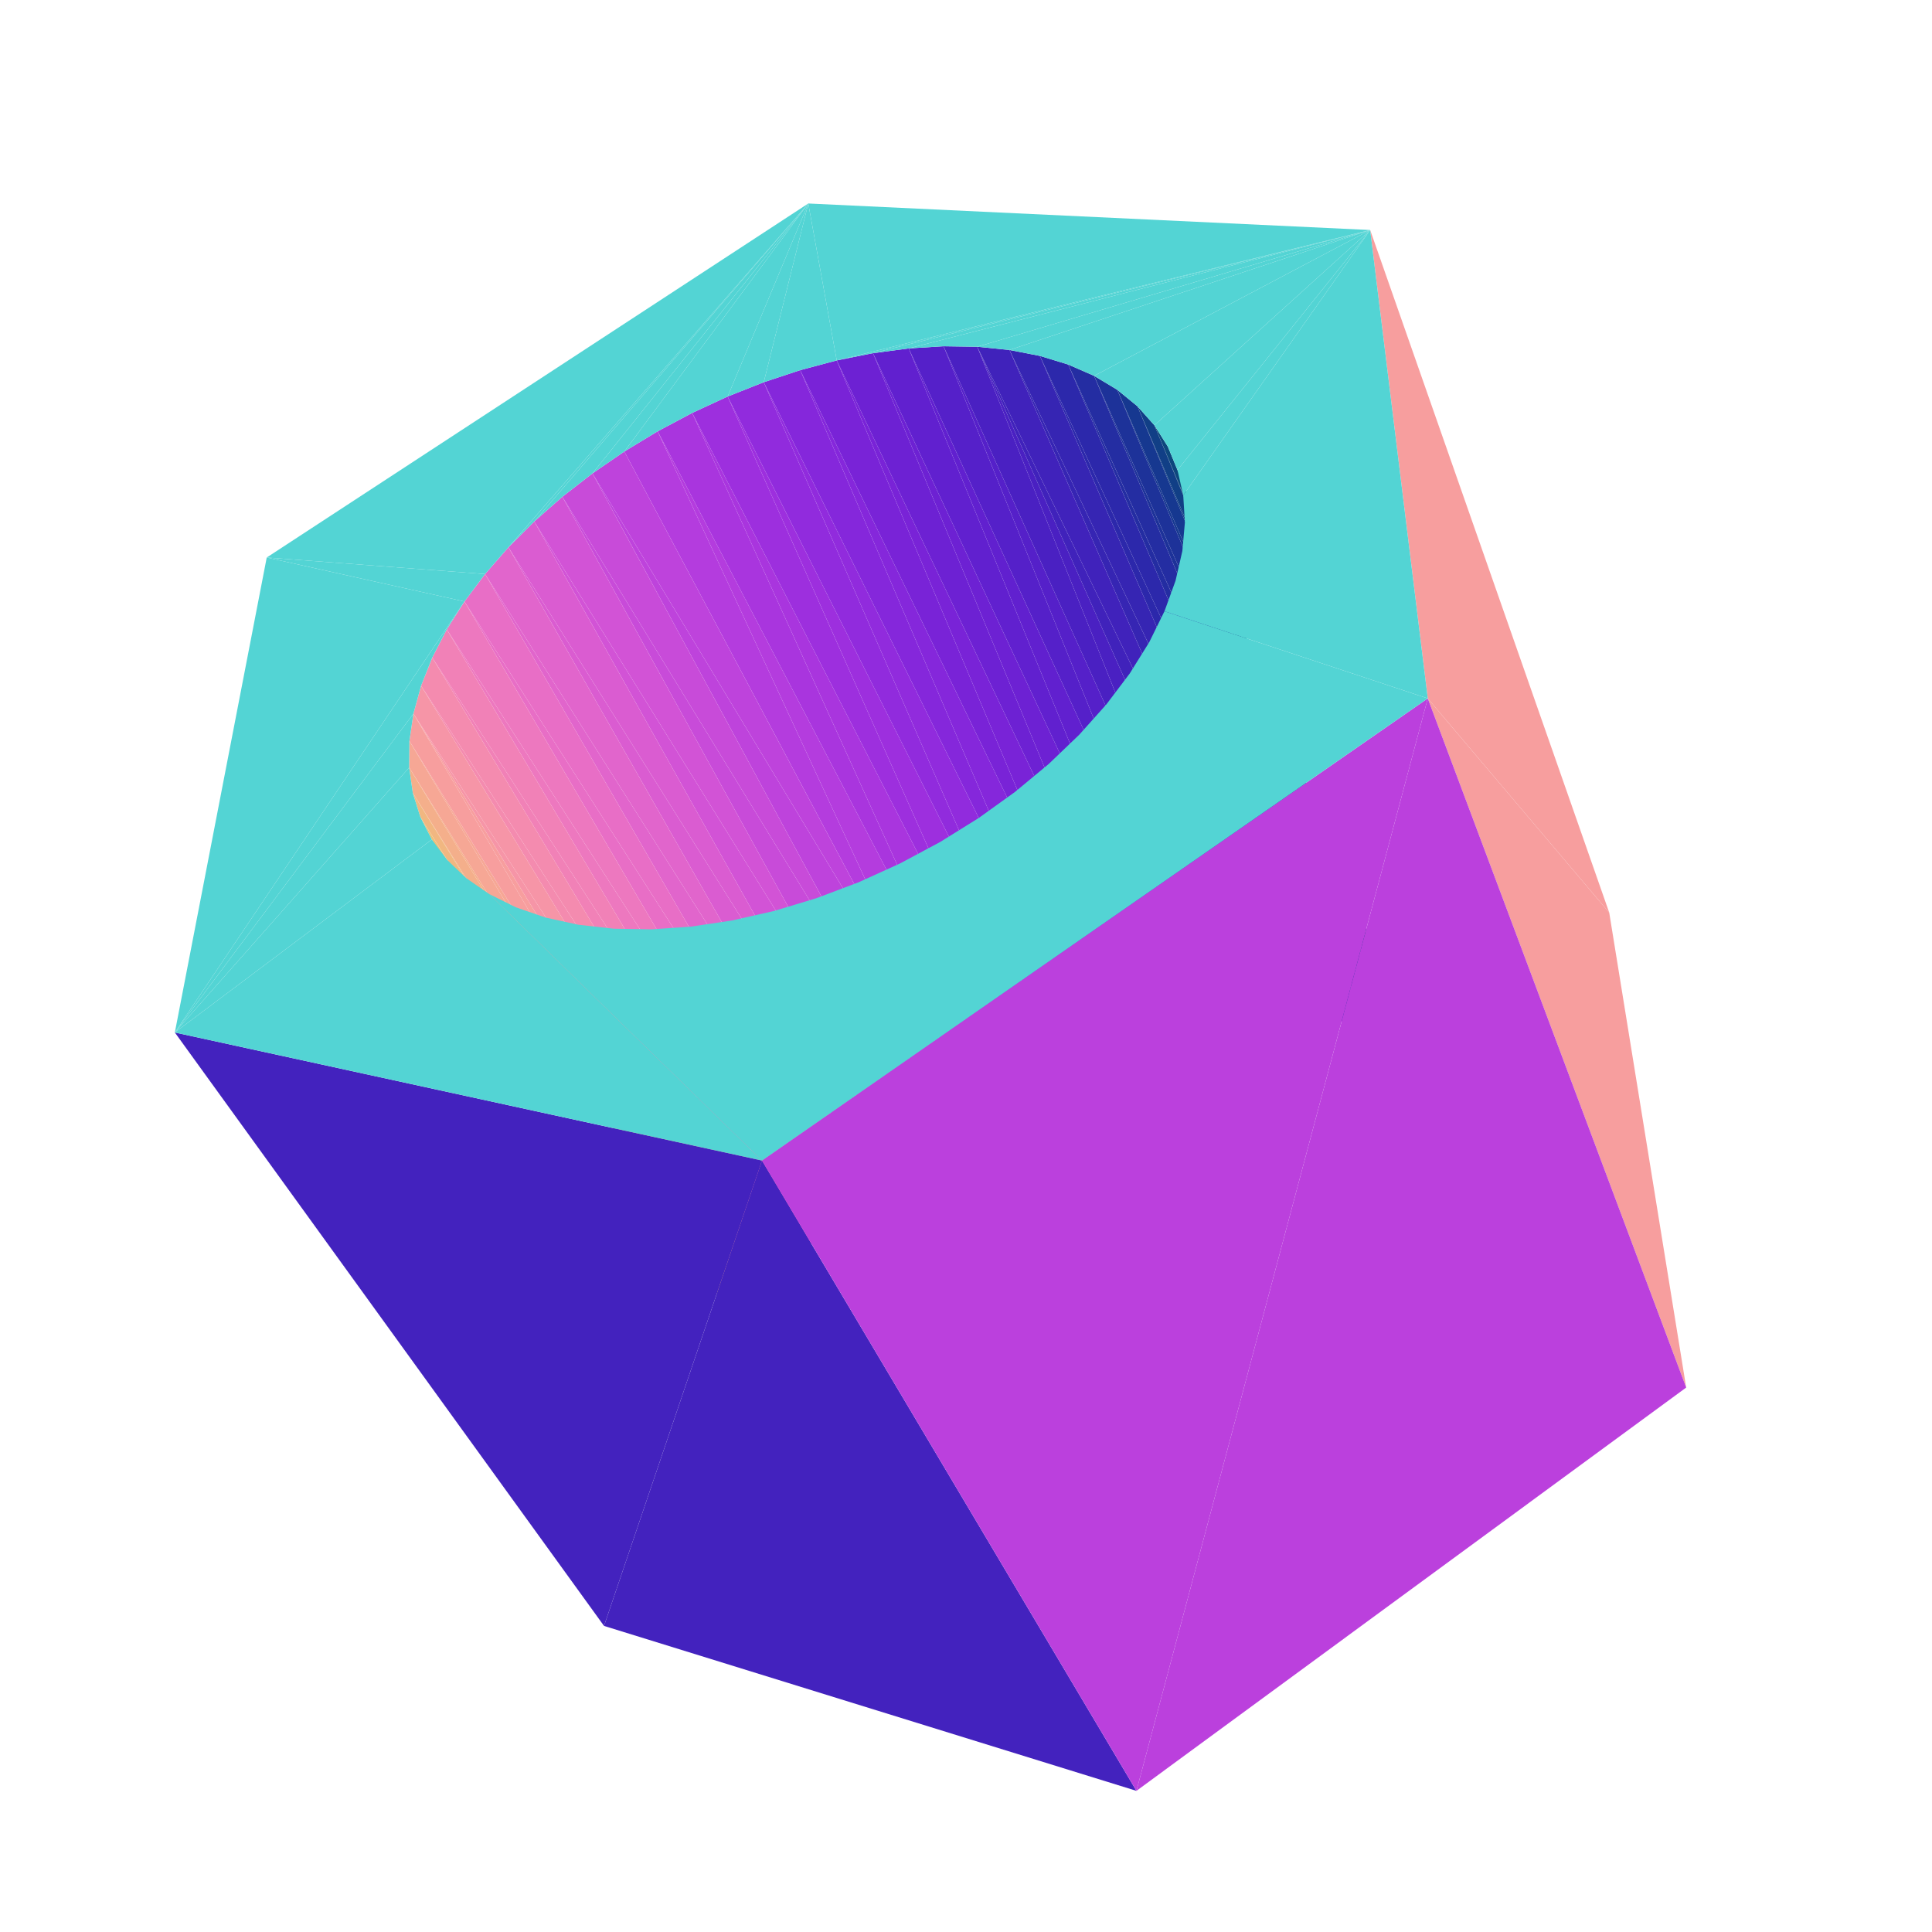
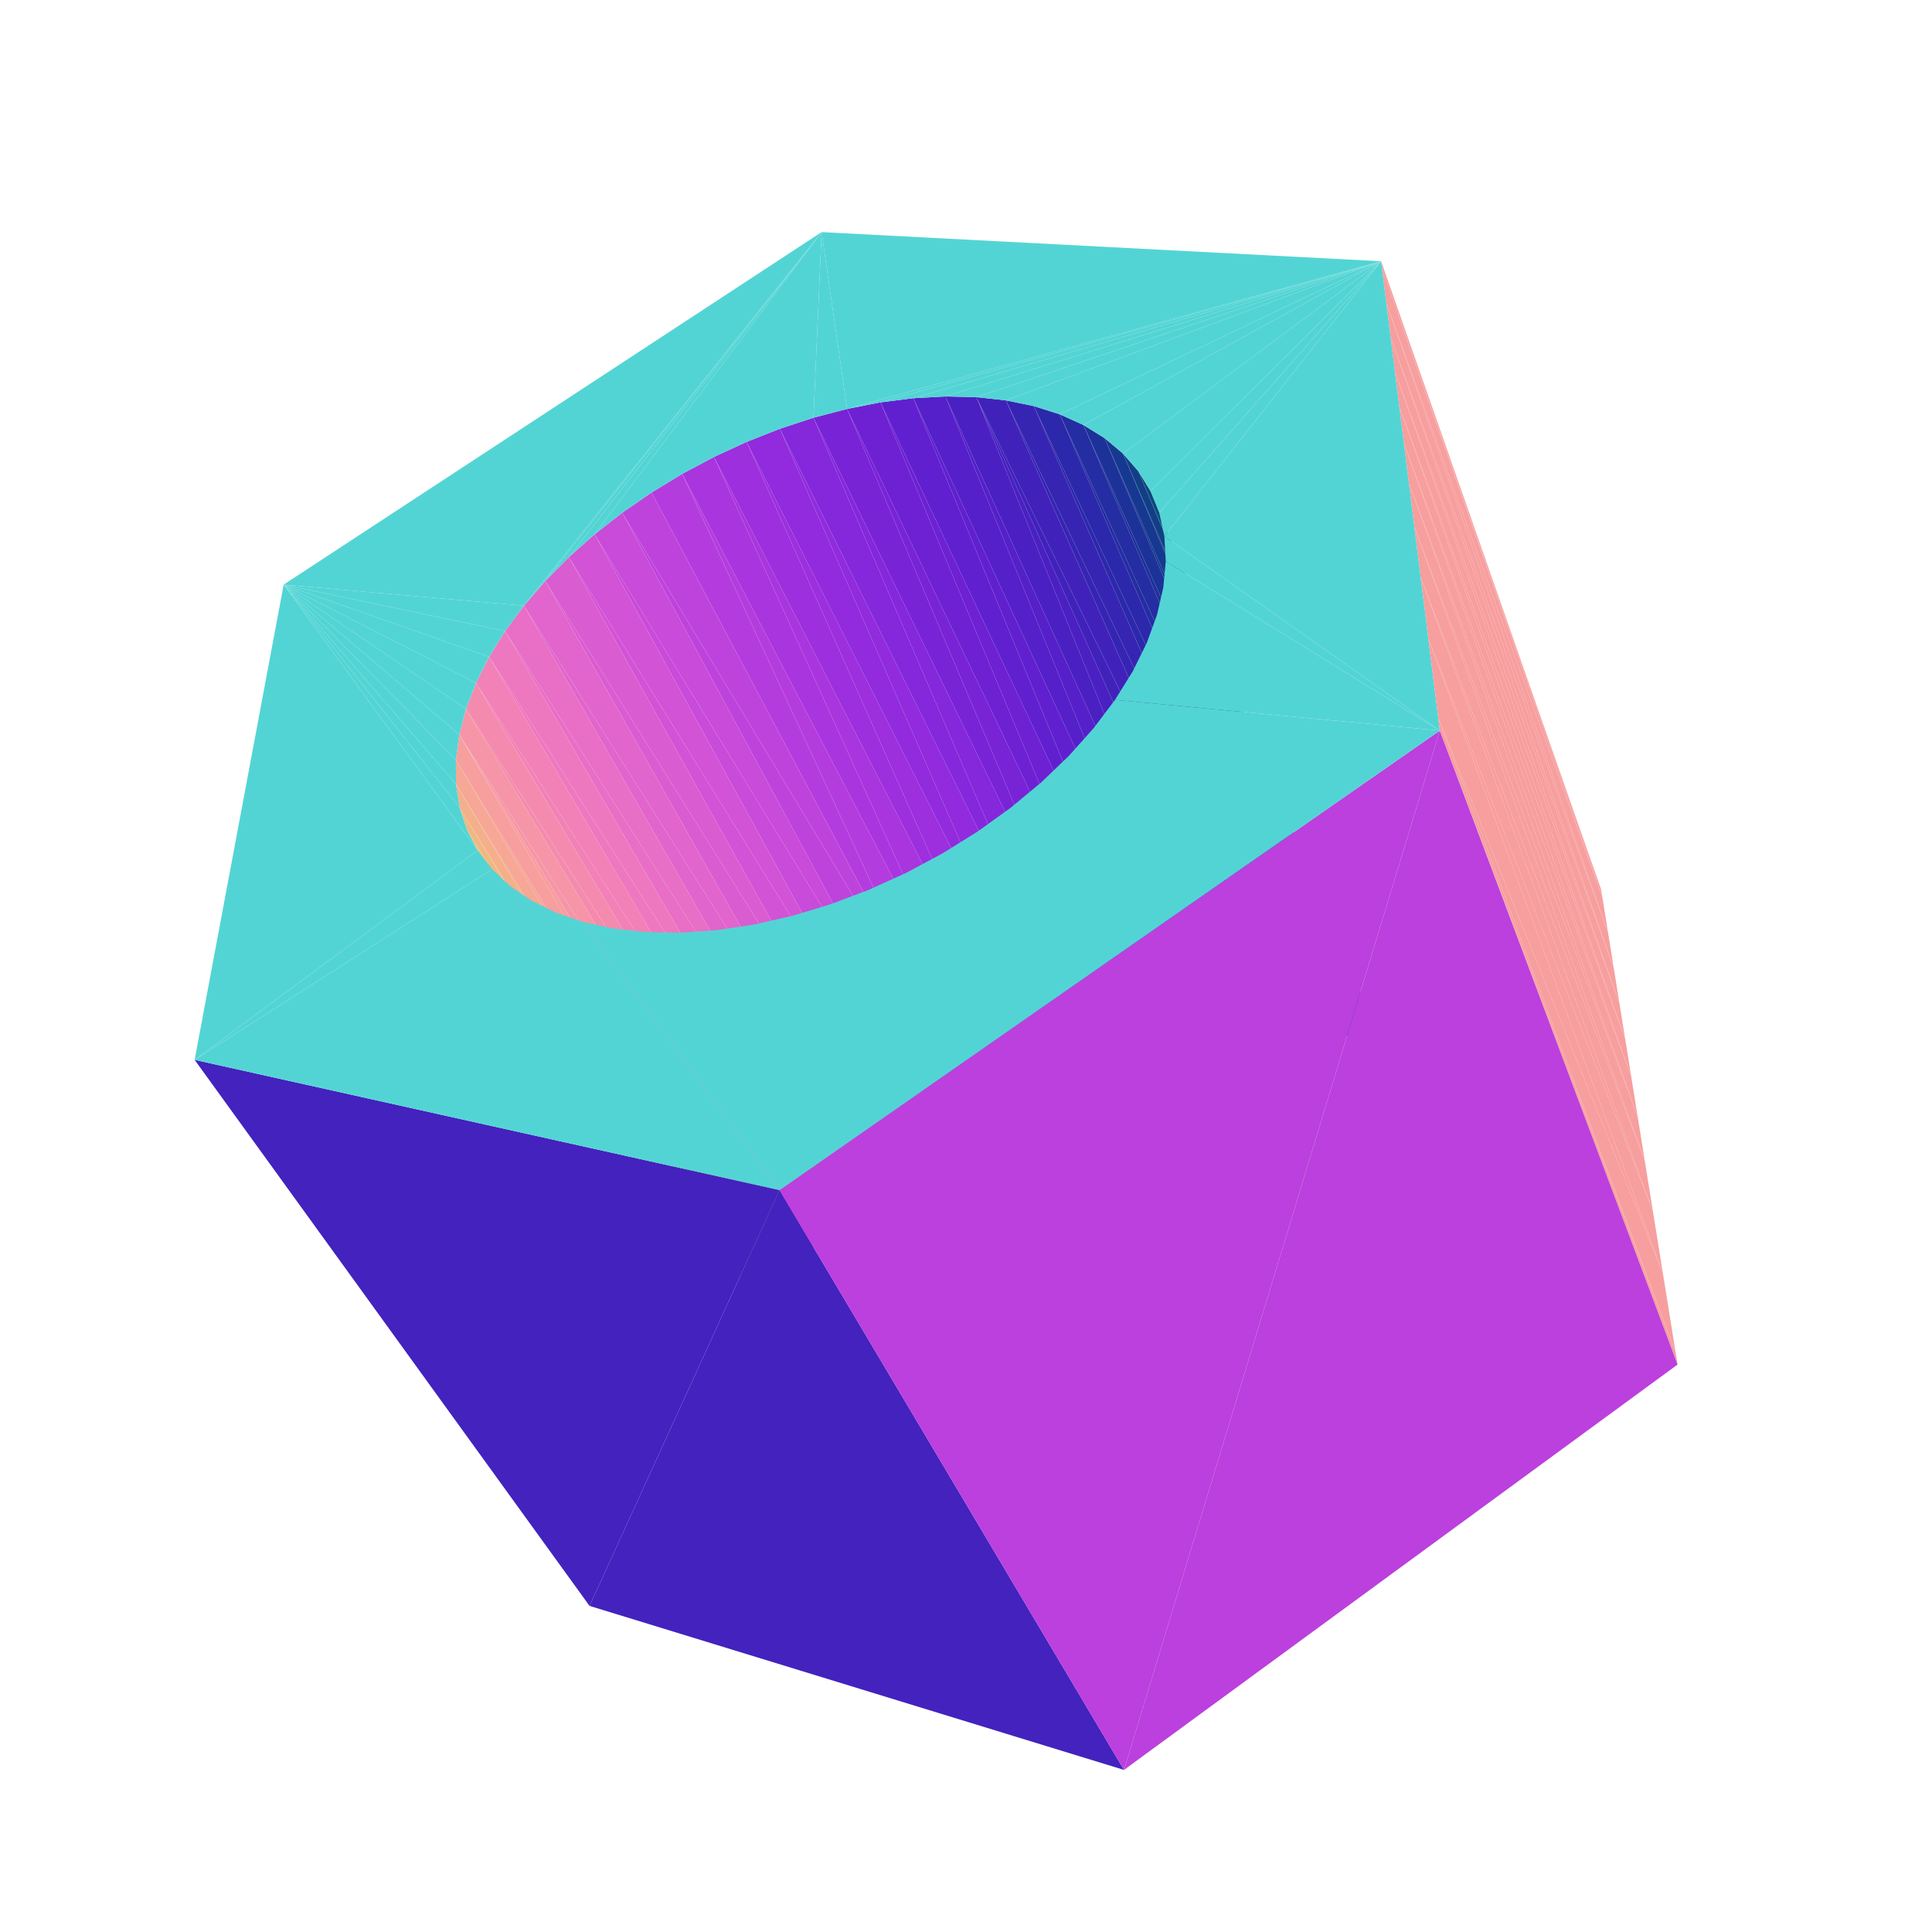
<svg xmlns="http://www.w3.org/2000/svg" viewBox="-250 -250 500 500" width="500" height="500">
-   <path d="M-70.86,-143.135L4.911,23.917L12.607,19.788z" style="fill:rgb(169,53,222)" />
-   <path d="M-61.682,-147.382L12.607,19.788L20.562,16.203z" style="fill:rgb(157,47,222)" />
-   <path d="M-79.798,-138.377L-2.46,28.557L4.911,23.917z" style="fill:rgb(180,60,222)" />
-   <path d="M-52.338,-151.083L20.562,16.203L28.71,13.193z" style="fill:rgb(145,43,221)" />
-   <path d="M-2.46,28.557L-96.668,-127.483L-9.445,33.668z" style="fill:rgb(190,67,220)" />
-   <path d="M-42.903,-154.206L28.71,13.193L36.983,10.785z" style="fill:rgb(133,39,219)" />
-   <path d="M-9.445,33.668L-104.46,-121.432L-15.983,39.211z" style="fill:rgb(200,75,217)" />
-   <path d="M-33.454,-156.722L36.983,10.785L45.313,9.003z" style="fill:rgb(121,35,215)" />
-   <path d="M-15.983,39.211L-111.733,-115.041L-22.016,45.141z" style="fill:rgb(210,83,214)" />
-   <path d="M-24.067,-158.605L45.313,9.003L53.628,7.867z" style="fill:rgb(109,33,211)" />
-   <path d="M-22.016,45.141L-118.422,-108.358L-27.487,51.41z" style="fill:rgb(218,92,209)" />
-   <path d="M-14.823,-159.833L53.628,7.867L61.857,7.391z" style="fill:rgb(97,32,207)" />
-   <path d="M-27.487,51.41L-124.465,-101.437L-32.345,57.967z" style="fill:rgb(225,101,204)" />
-   <path d="M-5.801,-160.388L61.857,7.391L69.927,7.587z" style="fill:rgb(85,32,201)" />
-   <path d="M-32.345,57.967L-129.801,-94.333L-36.54,64.758z" style="fill:rgb(232,110,198)" />
-   <path d="M2.919,-160.255L69.927,7.587L77.765,8.461z" style="fill:rgb(74,32,194)" />
-   <path d="M-36.54,64.758L-134.374,-87.106L-40.026,71.725z" style="fill:rgb(237,120,191)" />
-   <path d="M85.298,10.015L2.919,-160.255L77.765,8.461z" style="fill:rgb(64,34,187)" />
-   <path d="M-40.026,71.725L-138.131,-79.816L-42.761,78.809z" style="fill:rgb(241,129,183)" />
-   <path d="M92.452,12.245L11.255,-159.425L85.298,10.015z" style="fill:rgb(54,37,179)" />
-   <path d="M-42.761,78.809L-141.023,-72.529L-44.709,85.946z" style="fill:rgb(244,139,175)" />
-   <path d="M99.156,15.141L19.126,-157.892L92.452,12.245z" style="fill:rgb(44,40,171)" />
-   <path d="M-44.709,85.946L-143.007,-65.312L-45.838,93.069z" style="fill:rgb(246,149,167)" />
-   <path d="M105.338,18.687L26.453,-155.659L99.156,15.141z" style="fill:rgb(36,45,162)" />
-   <path d="M-143.007,-65.312L-46.122,100.112L-45.838,93.069z" style="fill:rgb(247,158,158)" />
-   <path d="M110.929,22.861L33.155,-152.73L105.338,18.687z" style="fill:rgb(29,50,153)" />
-   <path d="M4.911,23.917L-70.86,-143.135L-79.798,-138.377z" style="fill:rgb(169,53,222)" />
-   <path d="M12.607,19.788L-61.682,-147.382L-70.86,-143.135z" style="fill:rgb(157,47,222)" />
-   <path d="M-2.46,28.557L-79.798,-138.377L-88.425,-133.146z" style="fill:rgb(180,60,222)" />
-   <path d="M20.562,16.203L-52.338,-151.083L-61.682,-147.382z" style="fill:rgb(145,43,221)" />
-   <path d="M-144.044,-58.233L-45.544,107.004L-46.122,100.112z" style="fill:rgb(246,167,149)" />
-   <path d="M-96.668,-127.483L-2.46,28.557L-88.425,-133.146z" style="fill:rgb(190,67,220)" />
-   <path d="M28.71,13.193L-42.903,-154.206L-52.338,-151.083z" style="fill:rgb(133,39,219)" />
-   <path d="M-104.46,-121.432L-9.445,33.668L-96.668,-127.483z" style="fill:rgb(200,75,217)" />
-   <path d="M36.983,10.785L-33.454,-156.722L-42.903,-154.206z" style="fill:rgb(121,35,215)" />
-   <path d="M115.863,27.634L39.156,-149.119L110.929,22.861z" style="fill:rgb(22,56,144)" />
-   <path d="M-111.733,-115.041L-15.983,39.211L-104.46,-121.432z" style="fill:rgb(210,83,214)" />
-   <path d="M45.313,9.003L-24.067,-158.605L-33.454,-156.722z" style="fill:rgb(109,33,211)" />
-   <path d="M-144.105,-51.364L-44.092,113.674L-45.544,107.004z" style="fill:rgb(244,175,139)" />
-   <path d="M-118.422,-108.358L-22.016,45.141L-111.733,-115.041z" style="fill:rgb(218,92,209)" />
-   <path d="M53.628,7.867L-14.823,-159.833L-24.067,-158.605z" style="fill:rgb(97,32,207)" />
-   <path d="M120.078,32.97L44.381,-144.847L115.863,27.634z" style="fill:rgb(17,63,134)" />
-   <path d="M-124.465,-101.437L-27.487,51.41L-118.422,-108.358z" style="fill:rgb(225,101,204)" />
-   <path d="M61.857,7.391L-5.801,-160.388L-14.823,-159.833z" style="fill:rgb(85,32,201)" />
-   <path d="M-143.166,-44.778L-41.764,120.051L-44.092,113.674z" style="fill:rgb(241,183,129)" />
-   <path d="M-129.801,-94.333L-32.345,57.967L-124.465,-101.437z" style="fill:rgb(232,110,198)" />
-   <path d="M123.516,38.826L48.762,-139.94L120.078,32.97z" style="fill:rgb(13,71,125)" />
-   <path d="M69.927,7.587L2.919,-160.255L-5.801,-160.388z" style="fill:rgb(74,32,194)" />
-   <path d="M-134.374,-87.106L-36.54,64.758L-129.801,-94.333z" style="fill:rgb(237,120,191)" />
-   <path d="M-141.214,-38.547L-38.566,126.062L-41.764,120.051z" style="fill:rgb(237,191,120)" />
-   <path d="M126.127,45.152L52.233,-134.433L123.516,38.826z" style="fill:rgb(10,79,115)" />
-   <path d="M2.919,-160.255L85.298,10.015L11.255,-159.425z" style="fill:rgb(64,34,187)" />
-   <path d="M-138.131,-79.816L-40.026,71.725L-134.374,-87.106z" style="fill:rgb(241,129,183)" />
-   <path d="M-180.97,-105.718L-124.465,-101.437L-40.817,-197.335zM-40.817,-197.335L-79.798,-138.377L-70.86,-143.135zM-40.817,-197.335L-70.86,-143.135L-61.682,-147.382zM-40.817,-197.335L-88.425,-133.146L-79.798,-138.377z" style="fill:rgb(83,212,212)" />
-   <path d="M11.255,-159.425L92.452,12.245L19.126,-157.892z" style="fill:rgb(54,37,179)" />
-   <path d="M-40.817,-197.335L-61.682,-147.382L-52.338,-151.083zM-40.817,-197.335L-96.668,-127.483L-88.425,-133.146z" style="fill:rgb(83,212,212)" />
-   <path d="M-141.023,-72.529L-42.761,78.809L-138.131,-79.816z" style="fill:rgb(244,139,175)" />
-   <path d="M-40.817,-197.335L-52.338,-151.083L-42.903,-154.206zM-40.817,-197.335L-104.46,-121.432L-96.668,-127.483zM-40.817,-197.335L-42.903,-154.206L-33.454,-156.722zM-40.817,-197.335L-111.733,-115.041L-104.46,-121.432z" style="fill:rgb(83,212,212)" />
-   <path d="M19.126,-157.892L99.156,15.141L26.453,-155.659z" style="fill:rgb(44,40,171)" />
-   <path d="M-40.817,-197.335L-118.422,-108.358L-111.733,-115.041z" style="fill:rgb(83,212,212)" />
-   <path d="M-143.007,-65.312L-44.709,85.946L-141.023,-72.529z" style="fill:rgb(246,149,167)" />
-   <path d="M-40.817,-197.335L-124.465,-101.437L-118.422,-108.358z" style="fill:rgb(83,212,212)" />
-   <path d="M26.453,-155.659L105.338,18.687L33.155,-152.73z" style="fill:rgb(36,45,162)" />
-   <path d="M-46.122,100.112L-143.007,-65.312L-144.044,-58.233z" style="fill:rgb(247,158,158)" />
-   <path d="M-40.817,-197.335L-33.454,-156.722L104.599,-190.473zM-124.465,-101.437L-180.97,-105.718L-129.801,-94.333z" style="fill:rgb(83,212,212)" />
-   <path d="M33.155,-152.73L110.929,22.861L39.156,-149.119z" style="fill:rgb(29,50,153)" />
-   <path d="M-45.544,107.004L-144.044,-58.233L-144.105,-51.364z" style="fill:rgb(246,167,149)" />
-   <path d="M39.156,-149.119L115.863,27.634L44.381,-144.847z" style="fill:rgb(22,56,144)" />
-   <path d="M-44.092,113.674L-144.105,-51.364L-143.166,-44.778z" style="fill:rgb(244,175,139)" />
-   <path d="M44.381,-144.847L120.078,32.97L48.762,-139.94z" style="fill:rgb(17,63,134)" />
-   <path d="M104.599,-190.473L-33.454,-156.722L-24.067,-158.605z" style="fill:rgb(83,212,212)" />
-   <path d="M-41.764,120.051L-143.166,-44.778L-141.214,-38.547z" style="fill:rgb(241,183,129)" />
-   <path d="M104.599,-190.473L-24.067,-158.605L-14.823,-159.833z" style="fill:rgb(83,212,212)" />
-   <path d="M48.762,-139.94L123.516,38.826L52.233,-134.433z" style="fill:rgb(13,71,125)" />
-   <path d="M104.599,-190.473L-14.823,-159.833L-5.801,-160.388zM104.599,-190.473L-5.801,-160.388L2.919,-160.255z" style="fill:rgb(83,212,212)" />
-   <path d="M-38.566,126.062L-141.214,-38.547L-138.245,-32.744z" style="fill:rgb(237,191,120)" />
-   <path d="M104.599,-190.473L2.919,-160.255L11.255,-159.425zM-129.801,-94.333L-180.97,-105.718L-204.752,17.207z" style="fill:rgb(83,212,212)" />
-   <path d="M166.47,-13.801L119.505,-69.25L186.385,109.093z" style="fill:rgb(247,158,158)" />
-   <path d="M52.233,-134.433L126.127,45.152L54.736,-128.371z" style="fill:rgb(10,79,115)" />
-   <path d="M104.599,-190.473L11.255,-159.425L19.126,-157.892zM104.599,-190.473L19.126,-157.892L26.453,-155.659zM104.599,-190.473L26.453,-155.659L33.155,-152.73z" style="fill:rgb(83,212,212)" />
-   <path d="M119.505,-69.25L166.47,-13.801L104.599,-190.473z" style="fill:rgb(247,158,158)" />
-   <path d="M-129.801,-94.333L-204.752,17.207L-134.374,-87.106zM104.599,-190.473L33.155,-152.73L39.156,-149.119zM-134.374,-87.106L-204.752,17.207L-138.131,-79.816zM104.599,-190.473L39.156,-149.119L44.381,-144.847zM-138.131,-79.816L-204.752,17.207L-141.023,-72.529zM104.599,-190.473L44.381,-144.847L48.762,-139.94zM-141.023,-72.529L-204.752,17.207L-143.007,-65.312z" style="fill:rgb(83,212,212)" />
-   <path d="M-52.798,50.35L-93.68,170.787L44.109,213.469z" style="fill:rgb(67,34,190)" />
-   <path d="M-204.752,17.207L-144.044,-58.233L-143.007,-65.312zM104.599,-190.473L48.762,-139.94L52.233,-134.433zM-144.044,-58.233L-204.752,17.207L-144.105,-51.364zM104.599,-190.473L52.233,-134.433L54.736,-128.371z" style="fill:rgb(83,212,212)" />
-   <path d="M119.505,-69.25L44.109,213.469L186.385,109.093z" style="fill:rgb(187,64,221)" />
-   <path d="M-144.105,-51.364L-204.752,17.207L-143.166,-44.778zM104.599,-190.473L54.736,-128.371L56.222,-121.804zM-143.166,-44.778L-204.752,17.207L-141.214,-38.547zM-141.214,-38.547L-204.752,17.207L-138.245,-32.744z" style="fill:rgb(83,212,212)" />
-   <path d="M-93.68,170.787L-52.798,50.35L-204.752,17.207z" style="fill:rgb(67,34,190)" />
-   <path d="M-138.245,-32.744L-204.752,17.207L-134.266,-27.44zM104.599,-190.473L56.222,-121.804L119.505,-69.25zM56.651,-114.792L119.505,-69.25L56.222,-121.804zM55.993,-107.404L119.505,-69.25L56.651,-114.792zM-134.266,-27.44L-52.798,50.35L-129.296,-22.705zM-134.266,-27.44L-204.752,17.207L-52.798,50.35zM54.233,-99.715L119.505,-69.25L55.993,-107.404zM-129.296,-22.705L-52.798,50.35L-123.368,-18.604zM51.366,-91.809L119.505,-69.25L54.233,-99.715z" style="fill:rgb(83,212,212)" />
-   <path d="M44.109,213.469L119.505,-69.25L-52.798,50.35z" style="fill:rgb(187,64,221)" />
-   <path d="M-123.368,-18.604L-52.798,50.35L-116.526,-15.198zM47.406,-83.774L119.505,-69.25L51.366,-91.809zM42.378,-75.706L119.505,-69.25L47.406,-83.774zM-116.526,-15.198L-52.798,50.35L-108.829,-12.541zM36.328,-67.703L119.505,-69.25L42.378,-75.706zM-108.829,-12.541L-52.798,50.35L-100.351,-10.68zM29.314,-59.863L119.505,-69.25L36.328,-67.703zM-100.351,-10.68L-52.798,50.35L-91.177,-9.653zM21.413,-52.289L119.505,-69.25L29.314,-59.863zM12.715,-45.078L119.505,-69.25L21.413,-52.289zM-91.177,-9.653L-52.798,50.35L-81.407,-9.486zM3.323,-38.324L119.505,-69.25L12.715,-45.078zM-38.718,-17.547L119.505,-69.25L-27.802,-21.663zM-6.645,-32.118L119.505,-69.25L3.323,-38.324zM-27.802,-21.663L119.505,-69.25L-17.065,-26.541zM-17.065,-26.541L119.505,-69.25L-6.645,-32.118zM-81.407,-9.486L-52.798,50.35L-71.151,-10.195zM-71.151,-10.195L-52.798,50.35L-60.53,-11.783zM-60.53,-11.783L-52.798,50.35L-49.674,-14.242zM-49.674,-14.242L-52.798,50.35L-38.718,-17.547zM-38.718,-17.547L-52.798,50.35L119.505,-69.25z" style="fill:rgb(83,212,212)" />
+   <path d="M-65.225,-131.743L4.57,22.266L11.732,18.423z" style="fill:rgb(169,53,222)" />
+   <path d="M-56.774,-135.647L11.732,18.423L19.135,15.086z" style="fill:rgb(157,47,222)" />
+   <path d="M-73.451,-127.362L-2.29,26.582L4.57,22.266z" style="fill:rgb(180,60,222)" />
+   <path d="M-48.169,-139.039L19.135,15.086L26.716,12.284z" style="fill:rgb(145,43,221)" />
+   <path d="M-2.29,26.582L-88.961,-117.311L-8.789,31.336z" style="fill:rgb(190,67,220)" />
+   <path d="M-39.479,-141.891L26.716,12.284L34.411,10.042z" style="fill:rgb(133,39,219)" />
+   <path d="M-8.789,31.336L-96.113,-111.721L-14.87,36.488z" style="fill:rgb(200,75,217)" />
+   <path d="M-30.777,-144.174L34.411,10.042L42.154,8.383z" style="fill:rgb(121,35,215)" />
+   <path d="M-14.87,36.488L-102.78,-105.814L-20.479,41.997z" style="fill:rgb(210,83,214)" />
+   <path d="M-22.135,-145.867L42.154,8.383L49.879,7.324z" style="fill:rgb(109,33,211)" />
+   <path d="M-20.479,41.997L-108.9,-99.637L-25.563,47.818z" style="fill:rgb(218,92,209)" />
+   <path d="M-13.629,-146.949L49.879,7.324L57.519,6.88z" style="fill:rgb(97,32,207)" />
+   <path d="M-25.563,47.818L-114.417,-93.24L-30.073,53.902z" style="fill:rgb(225,101,204)" />
+   <path d="M-5.331,-147.403L57.519,6.88L65.004,7.06z" style="fill:rgb(85,32,201)" />
+   <path d="M-30.073,53.902L-119.275,-86.675L-33.963,60.197z" style="fill:rgb(232,110,198)" />
+   <path d="M2.682,-147.218L65.004,7.06L72.268,7.871z" style="fill:rgb(74,32,194)" />
+   <path d="M-33.963,60.197L-123.422,-79.997L-37.19,66.651z" style="fill:rgb(237,120,191)" />
+   <path d="M79.24,9.312L2.682,-147.218L72.268,7.871z" style="fill:rgb(64,34,187)" />
+   <path d="M-37.19,66.651L-126.81,-73.266L-39.717,73.206z" style="fill:rgb(241,129,183)" />
+   <path d="M85.854,11.379L10.335,-146.386L79.24,9.312z" style="fill:rgb(54,37,179)" />
+   <path d="M-39.717,73.206L-129.396,-66.541L-41.509,79.803z" style="fill:rgb(244,139,175)" />
+   <path d="M92.041,14.062L17.554,-144.905L85.854,11.379z" style="fill:rgb(44,40,171)" />
+   <path d="M-41.509,79.803L-131.141,-59.884L-42.54,86.38z" style="fill:rgb(246,149,167)" />
+   <path d="M97.737,17.346L24.265,-142.776L92.041,14.062z" style="fill:rgb(36,45,162)" />
+   <path d="M164.366,-19.809L107.666,-180.507L164.678,-17.873zM-131.141,-59.884L-42.785,92.875L-42.54,86.38z" style="fill:rgb(247,158,158)" />
+   <path d="M102.877,21.209L30.395,-140.007L97.737,17.346z" style="fill:rgb(29,50,153)" />
+   <path d="M4.57,22.266L-65.225,-131.743L-73.451,-127.362z" style="fill:rgb(169,53,222)" />
+   <path d="M11.732,18.423L-56.774,-135.647L-65.225,-131.743z" style="fill:rgb(157,47,222)" />
+   <path d="M-2.29,26.582L-73.451,-127.362L-81.385,-122.538z" style="fill:rgb(180,60,222)" />
+   <path d="M19.135,15.086L-48.169,-139.039L-56.774,-135.647z" style="fill:rgb(145,43,221)" />
+   <path d="M-132.013,-53.361L-42.229,99.222L-42.785,92.875z" style="fill:rgb(246,167,149)" />
+   <path d="M-88.961,-117.311L-2.29,26.582L-81.385,-122.538z" style="fill:rgb(190,67,220)" />
+   <path d="M164.678,-17.873L108.791,-171.512L166.168,-8.614z" style="fill:rgb(247,158,158)" />
+   <path d="M26.716,12.284L-39.479,-141.891L-48.169,-139.039z" style="fill:rgb(133,39,219)" />
+   <path d="M-96.113,-111.721L-8.789,31.336L-88.961,-117.311z" style="fill:rgb(200,75,217)" />
+   <path d="M34.411,10.042L-30.777,-144.174L-39.479,-141.891z" style="fill:rgb(121,35,215)" />
+   <path d="M107.403,25.624L35.874,-136.613L102.877,21.209z" style="fill:rgb(22,56,144)" />
+   <path d="M-102.78,-105.814L-14.87,36.488L-96.113,-111.721z" style="fill:rgb(210,83,214)" />
+   <path d="M42.154,8.383L-22.135,-145.867L-30.777,-144.174z" style="fill:rgb(109,33,211)" />
+   <path d="M-131.985,-47.036L-40.863,105.356L-42.229,99.222z" style="fill:rgb(244,175,139)" />
+   <path d="M-108.9,-99.637L-20.479,41.997L-102.78,-105.814z" style="fill:rgb(218,92,209)" />
+   <path d="M49.879,7.324L-13.629,-146.949L-22.135,-145.867z" style="fill:rgb(97,32,207)" />
+   <path d="M111.256,30.556L40.636,-132.614L107.403,25.624z" style="fill:rgb(17,63,134)" />
+   <path d="M166.168,-8.614L109.899,-162.654L167.631,0.478z" style="fill:rgb(247,158,158)" />
+   <path d="M-114.417,-93.24L-25.563,47.818L-108.9,-99.637z" style="fill:rgb(225,101,204)" />
+   <path d="M57.519,6.88L-5.331,-147.403L-13.629,-146.949z" style="fill:rgb(85,32,201)" />
+   <path d="M-131.04,-40.977L-38.686,111.211L-40.863,105.356z" style="fill:rgb(241,183,129)" />
+   <path d="M-119.275,-86.675L-30.073,53.902L-114.417,-93.24z" style="fill:rgb(232,110,198)" />
+   <path d="M114.385,35.964L44.617,-128.036L111.256,30.556z" style="fill:rgb(13,71,125)" />
+   <path d="M65.004,7.06L2.682,-147.218L-5.331,-147.403z" style="fill:rgb(74,32,194)" />
+   <path d="M-123.422,-79.997L-33.963,60.197L-119.275,-86.675z" style="fill:rgb(237,120,191)" />
+   <path d="M-129.168,-35.25L-35.706,116.721L-38.686,111.211z" style="fill:rgb(237,191,120)" />
+   <path d="M167.631,0.478L111.01,-153.774L169.094,9.569z" style="fill:rgb(247,158,158)" />
+   <path d="M-176.584,-98.702L-114.417,-93.24L-37.37,-189.932z" style="fill:rgb(83,212,212)" />
+   <path d="M2.682,-147.218L79.24,9.312L10.335,-146.386z" style="fill:rgb(64,34,187)" />
+   <path d="M-126.81,-73.266L-37.19,66.651L-123.422,-79.997z" style="fill:rgb(241,129,183)" />
+   <path d="M-37.37,-189.932L-73.451,-127.362L-65.225,-131.743zM-37.37,-189.932L-65.225,-131.743L-56.774,-135.647zM-37.37,-189.932L-81.385,-122.538L-73.451,-127.362zM-37.37,-189.932L-56.774,-135.647L-48.169,-139.039zM-37.37,-189.932L-88.961,-117.311L-81.385,-122.538zM-37.37,-189.932L-48.169,-139.039L-39.479,-141.891zM-37.37,-189.932L-96.113,-111.721L-88.961,-117.311z" style="fill:rgb(83,212,212)" />
+   <path d="M10.335,-146.386L85.854,11.379L17.554,-144.905z" style="fill:rgb(54,37,179)" />
+   <path d="M-37.37,-189.932L-39.479,-141.891L-30.777,-144.174z" style="fill:rgb(83,212,212)" />
+   <path d="M169.094,9.569L112.147,-144.692L170.586,18.84z" style="fill:rgb(247,158,158)" />
+   <path d="M-37.37,-189.932L-102.78,-105.814L-96.113,-111.721z" style="fill:rgb(83,212,212)" />
+   <path d="M-129.396,-66.541L-39.717,73.206L-126.81,-73.266z" style="fill:rgb(244,139,175)" />
+   <path d="M-37.37,-189.932L-108.9,-99.637L-102.78,-105.814z" style="fill:rgb(83,212,212)" />
+   <path d="M17.554,-144.905L92.041,14.062L24.265,-142.776z" style="fill:rgb(44,40,171)" />
+   <path d="M-37.37,-189.932L-114.417,-93.24L-108.9,-99.637z" style="fill:rgb(83,212,212)" />
+   <path d="M-131.141,-59.884L-41.509,79.803L-129.396,-66.541z" style="fill:rgb(246,149,167)" />
+   <path d="M170.586,18.84L113.335,-135.191L172.143,28.511z" style="fill:rgb(247,158,158)" />
+   <path d="M24.265,-142.776L97.737,17.346L30.395,-140.007z" style="fill:rgb(36,45,162)" />
+   <path d="M107.666,-180.507L164.366,-19.809L107.431,-182.385z" style="fill:rgb(247,158,158)" />
+   <path d="M-37.37,-189.932L-30.777,-144.174L107.431,-182.385z" style="fill:rgb(83,212,212)" />
+   <path d="M-42.785,92.875L-131.141,-59.884L-132.013,-53.361z" style="fill:rgb(247,158,158)" />
+   <path d="M-114.417,-93.24L-176.584,-98.702L-119.275,-86.675z" style="fill:rgb(83,212,212)" />
+   <path d="M108.791,-171.512L164.678,-17.873L107.666,-180.507z" style="fill:rgb(247,158,158)" />
+   <path d="M30.395,-140.007L102.877,21.209L35.874,-136.613z" style="fill:rgb(29,50,153)" />
+   <path d="M-119.275,-86.675L-176.584,-98.702L-123.422,-79.997z" style="fill:rgb(83,212,212)" />
+   <path d="M172.143,28.511L114.612,-124.984L173.81,38.87z" style="fill:rgb(247,158,158)" />
+   <path d="M-42.229,99.222L-132.013,-53.361L-131.985,-47.036z" style="fill:rgb(246,167,149)" />
+   <path d="M-123.422,-79.997L-176.584,-98.702L-126.81,-73.266z" style="fill:rgb(83,212,212)" />
+   <path d="M35.874,-136.613L107.403,25.624L40.636,-132.614z" style="fill:rgb(22,56,144)" />
+   <path d="M109.899,-162.654L166.168,-8.614L108.791,-171.512z" style="fill:rgb(247,158,158)" />
+   <path d="M-126.81,-73.266L-176.584,-98.702L-129.396,-66.541z" style="fill:rgb(83,212,212)" />
+   <path d="M-40.863,105.356L-131.985,-47.036L-131.04,-40.977z" style="fill:rgb(244,175,139)" />
+   <path d="M173.81,38.87L116.029,-113.662L175.653,50.323z" style="fill:rgb(247,158,158)" />
+   <path d="M-129.396,-66.541L-176.584,-98.702L-131.141,-59.884z" style="fill:rgb(83,212,212)" />
+   <path d="M40.636,-132.614L111.256,30.556L44.617,-128.036z" style="fill:rgb(17,63,134)" />
+   <path d="M107.431,-182.385L-30.777,-144.174L-22.135,-145.867z" style="fill:rgb(83,212,212)" />
+   <path d="M-38.686,111.211L-131.04,-40.977L-129.168,-35.25z" style="fill:rgb(241,183,129)" />
+   <path d="M107.431,-182.385L-22.135,-145.867L-13.629,-146.949zM-131.141,-59.884L-176.584,-98.702L-132.013,-53.361z" style="fill:rgb(83,212,212)" />
+   <path d="M111.01,-153.774L167.631,0.478L109.899,-162.654z" style="fill:rgb(247,158,158)" />
+   <path d="M107.431,-182.385L-13.629,-146.949L-5.331,-147.403z" style="fill:rgb(83,212,212)" />
+   <path d="M44.617,-128.036L114.385,35.964L47.761,-122.916z" style="fill:rgb(13,71,125)" />
+   <path d="M-176.584,-98.702L-131.985,-47.036L-132.013,-53.361zM107.431,-182.385L-5.331,-147.403L2.682,-147.218z" style="fill:rgb(83,212,212)" />
+   <path d="M-35.706,116.721L-129.168,-35.25L-126.367,-29.922z" style="fill:rgb(237,191,120)" />
+   <path d="M175.653,50.323L117.664,-100.592L177.773,63.494z" style="fill:rgb(247,158,158)" />
+   <path d="M107.431,-182.385L2.682,-147.218L10.335,-146.386zM-176.584,-98.702L-131.04,-40.977L-131.985,-47.036z" style="fill:rgb(83,212,212)" />
+   <path d="M112.147,-144.692L169.094,9.569L111.01,-153.774z" style="fill:rgb(247,158,158)" />
+   <path d="M107.431,-182.385L10.335,-146.386L17.554,-144.905zM-176.584,-98.702L-129.168,-35.25L-131.04,-40.977zM107.431,-182.385L17.554,-144.905L24.265,-142.776zM-176.584,-98.702L-126.367,-29.922L-129.168,-35.25z" style="fill:rgb(83,212,212)" />
+   <path d="M113.335,-135.191L170.586,18.84L112.147,-144.692z" style="fill:rgb(247,158,158)" />
+   <path d="M107.431,-182.385L24.265,-142.776L30.395,-140.007z" style="fill:rgb(83,212,212)" />
+   <path d="M177.773,63.494L119.65,-84.718L180.336,79.42z" style="fill:rgb(247,158,158)" />
+   <path d="M107.431,-182.385L30.395,-140.007L35.874,-136.613zM-199.63,24.289L-126.367,-29.922L-176.584,-98.702zM107.431,-182.385L35.874,-136.613L40.636,-132.614z" style="fill:rgb(83,212,212)" />
+   <path d="M114.612,-124.984L172.143,28.511L113.335,-135.191z" style="fill:rgb(247,158,158)" />
+   <path d="M107.431,-182.385L40.636,-132.614L44.617,-128.036zM107.431,-182.385L44.617,-128.036L47.761,-122.916z" style="fill:rgb(83,212,212)" />
+   <path d="M180.336,79.42L122.231,-64.083L183.649,100.008zM116.029,-113.662L173.81,38.87L114.612,-124.984z" style="fill:rgb(247,158,158)" />
+   <path d="M107.431,-182.385L47.761,-122.916L50.016,-117.293z" style="fill:rgb(83,212,212)" />
+   <path d="M-48.255,57.998L-97.429,165.603L40.893,208.054z" style="fill:rgb(67,34,190)" />
+   <path d="M183.649,100.008L122.626,-60.927L184.154,103.146z" style="fill:rgb(247,158,158)" />
+   <path d="M107.431,-182.385L50.016,-117.293L51.34,-111.217z" style="fill:rgb(83,212,212)" />
+   <path d="M117.664,-100.592L175.653,50.323L116.029,-113.662z" style="fill:rgb(247,158,158)" />
+   <path d="M122.626,-60.927L40.893,208.054L184.154,103.146z" style="fill:rgb(187,64,221)" />
+   <path d="M-126.367,-29.922L-199.63,24.289L-122.647,-25.057z" style="fill:rgb(83,212,212)" />
+   <path d="M-97.429,165.603L-48.255,57.998L-199.63,24.289z" style="fill:rgb(67,34,190)" />
+   <path d="M119.65,-84.718L177.773,63.494L117.664,-100.592z" style="fill:rgb(247,158,158)" />
+   <path d="M107.431,-182.385L51.34,-111.217L122.626,-60.927z" style="fill:rgb(83,212,212)" />
+   <path d="M122.231,-64.083L180.336,79.42L119.65,-84.718z" style="fill:rgb(247,158,158)" />
+   <path d="M51.697,-104.745L122.626,-60.927L51.34,-111.217z" style="fill:rgb(83,212,212)" />
+   <path d="M122.626,-60.927L183.649,100.008L122.231,-64.083z" style="fill:rgb(247,158,158)" />
+   <path d="M51.064,-97.939L122.626,-60.927L51.697,-104.745zM-122.647,-25.057L-48.255,57.998L-118.029,-20.718zM49.428,-90.871L122.626,-60.927L51.064,-97.939zM-122.647,-25.057L-199.63,24.289L-48.255,57.998zM-118.029,-20.718L-48.255,57.998L-112.543,-16.963zM46.788,-83.616L122.626,-60.927L49.428,-90.871zM43.156,-76.256L122.626,-60.927L46.788,-83.616zM-112.543,-16.963L-48.255,57.998L-106.235,-13.847zM38.56,-68.877L122.626,-60.927L43.156,-76.256zM-106.235,-13.847L-48.255,57.998L-99.158,-11.418z" style="fill:rgb(83,212,212)" />
+   <path d="M40.893,208.054L122.626,-60.927L-48.255,57.998z" style="fill:rgb(187,64,221)" />
+   <path d="M33.041,-61.567L122.626,-60.927L38.56,-68.877zM-99.158,-11.418L-48.255,57.998L-91.381,-9.716zM26.651,-54.416L122.626,-60.927L33.041,-61.567zM19.462,-47.514L122.626,-60.927L26.651,-54.416zM-91.381,-9.716L-48.255,57.998L-82.983,-8.776zM11.553,-40.95L122.626,-60.927L19.462,-47.514zM3.019,-34.807L122.626,-60.927L11.553,-40.95zM-82.983,-8.776L-48.255,57.998L-74.056,-8.62zM-35.177,-15.933L122.626,-60.927L-25.256,-19.67zM-6.037,-29.166L122.626,-60.927L3.019,-34.807zM-25.256,-19.67L122.626,-60.927L-15.501,-24.099zM-15.501,-24.099L122.626,-60.927L-6.037,-29.166zM-74.056,-8.62L-48.255,57.998L-64.699,-9.261zM-64.699,-9.261L-48.255,57.998L-55.022,-10.702zM-55.022,-10.702L-48.255,57.998L-45.141,-12.933zM-45.141,-12.933L-48.255,57.998L-35.177,-15.933zM-35.177,-15.933L-48.255,57.998L122.626,-60.927z" style="fill:rgb(83,212,212)" />
</svg>
